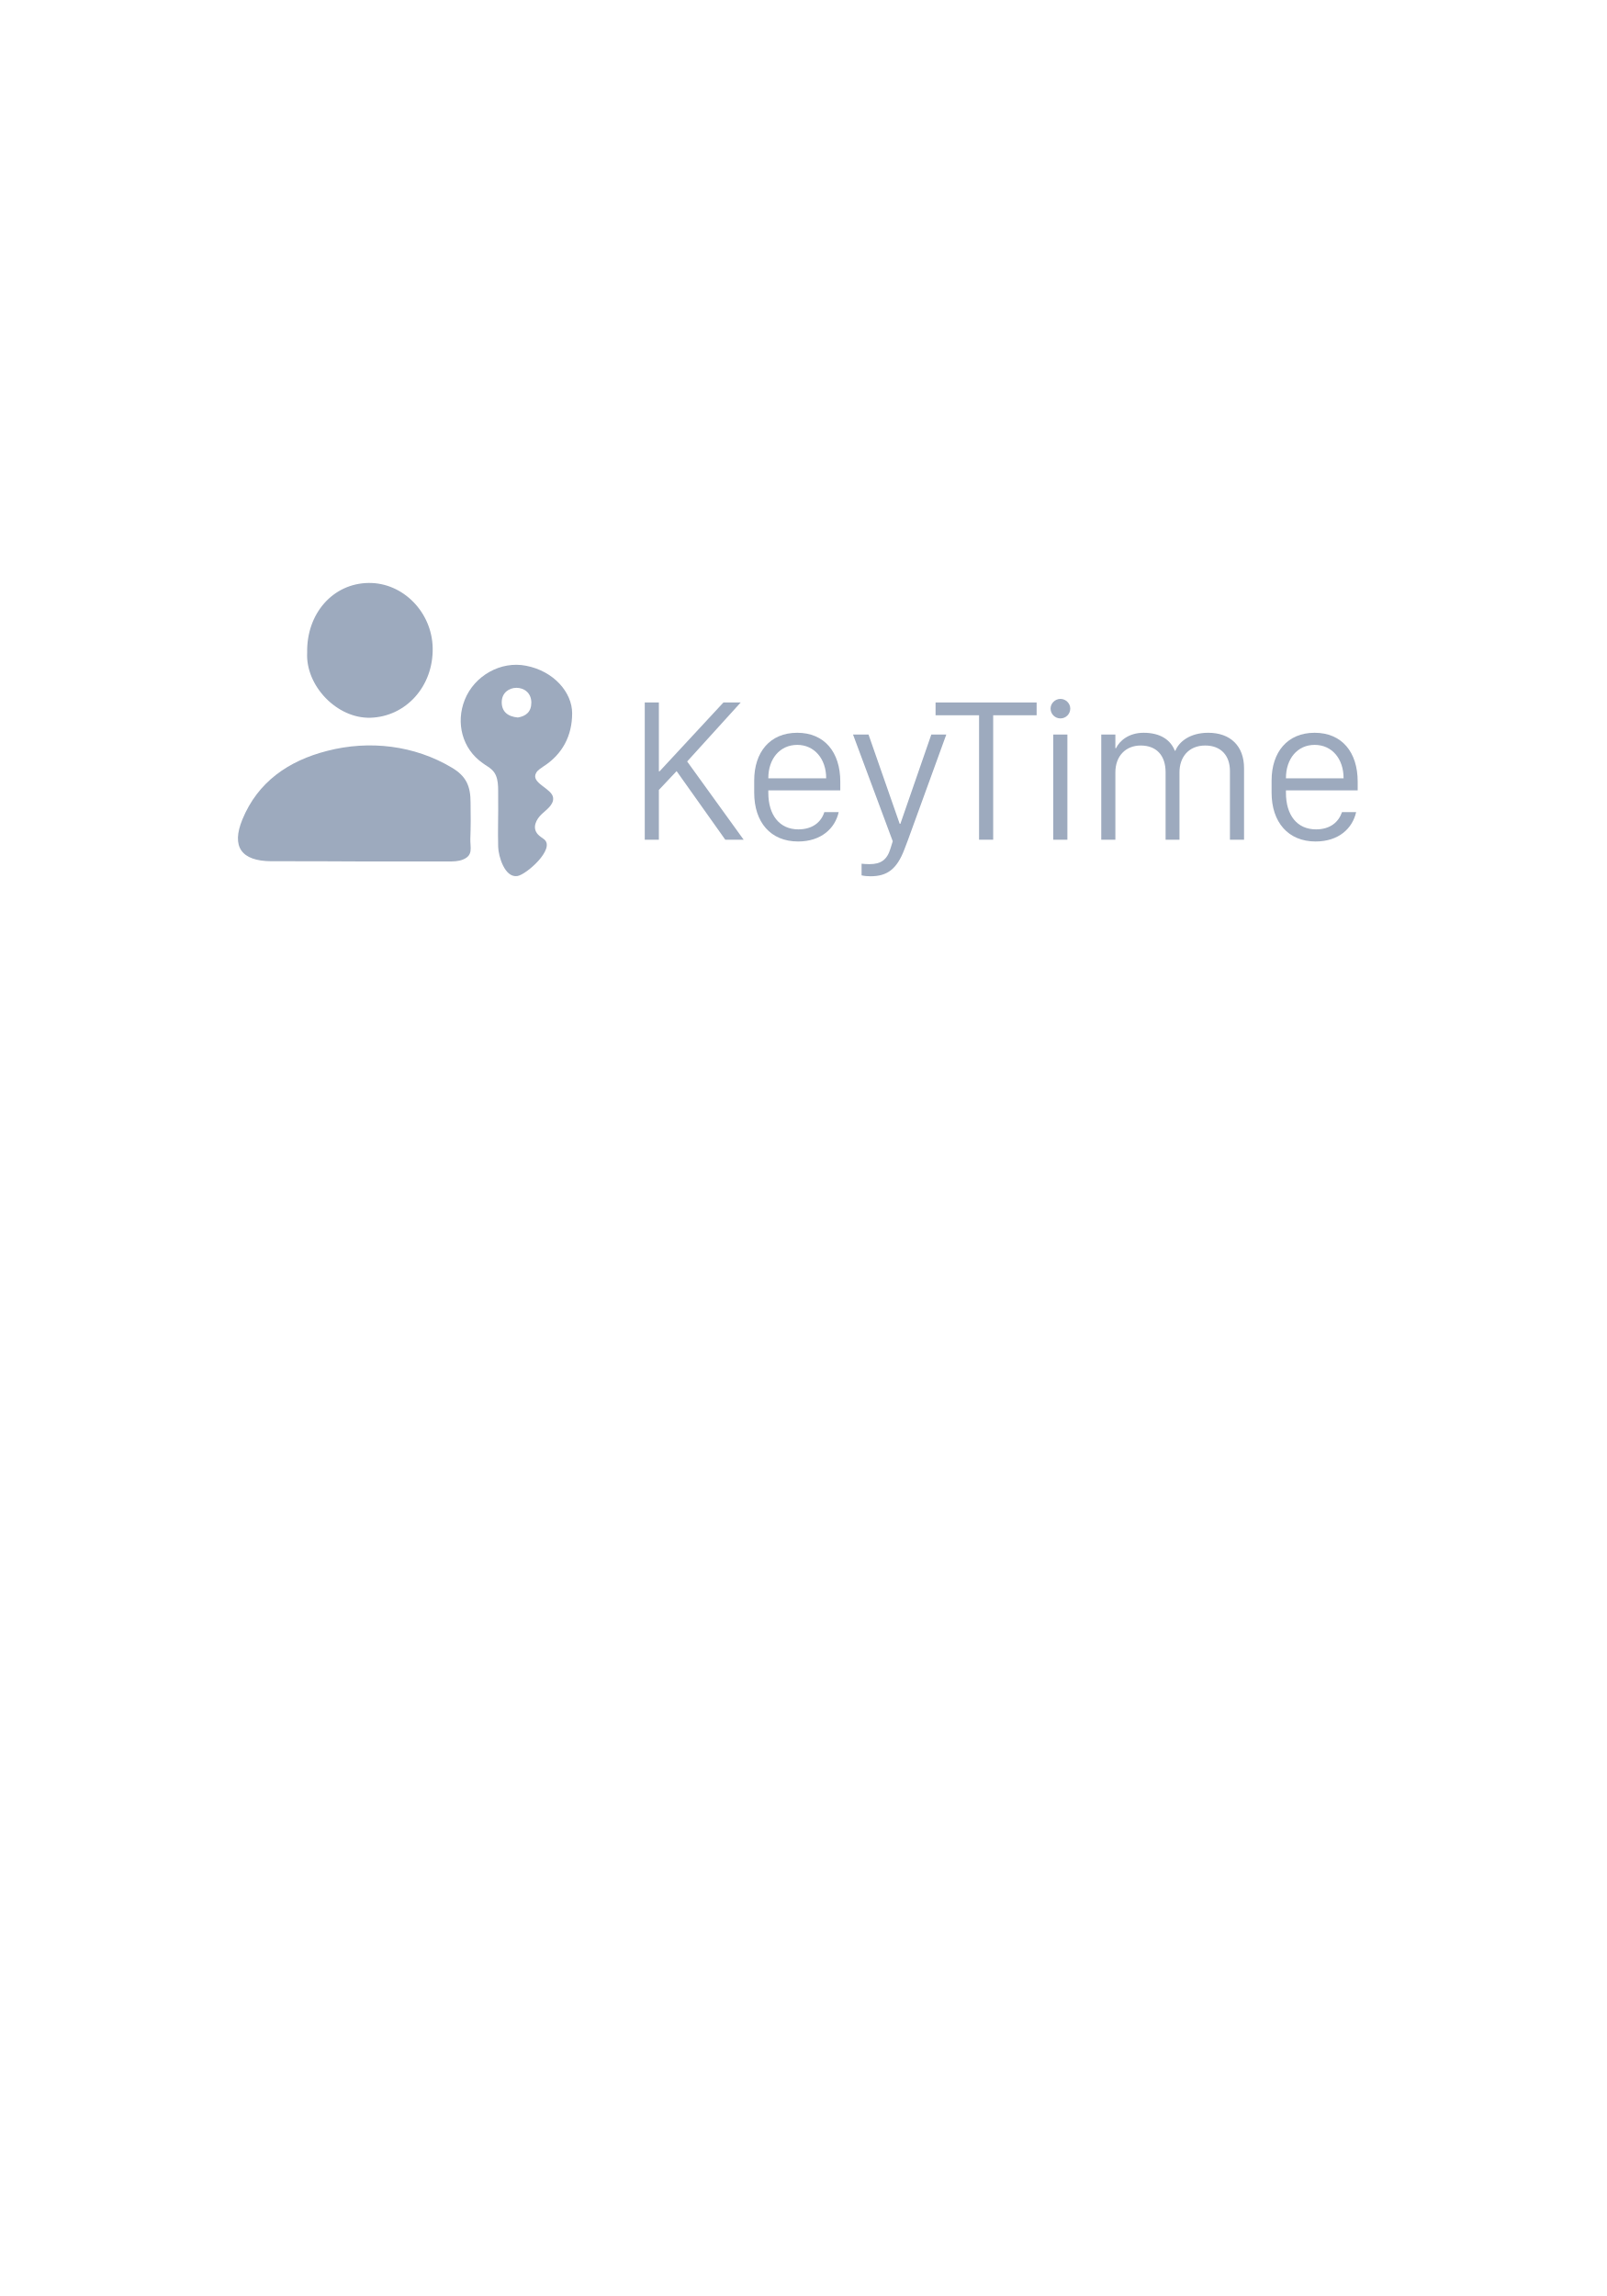
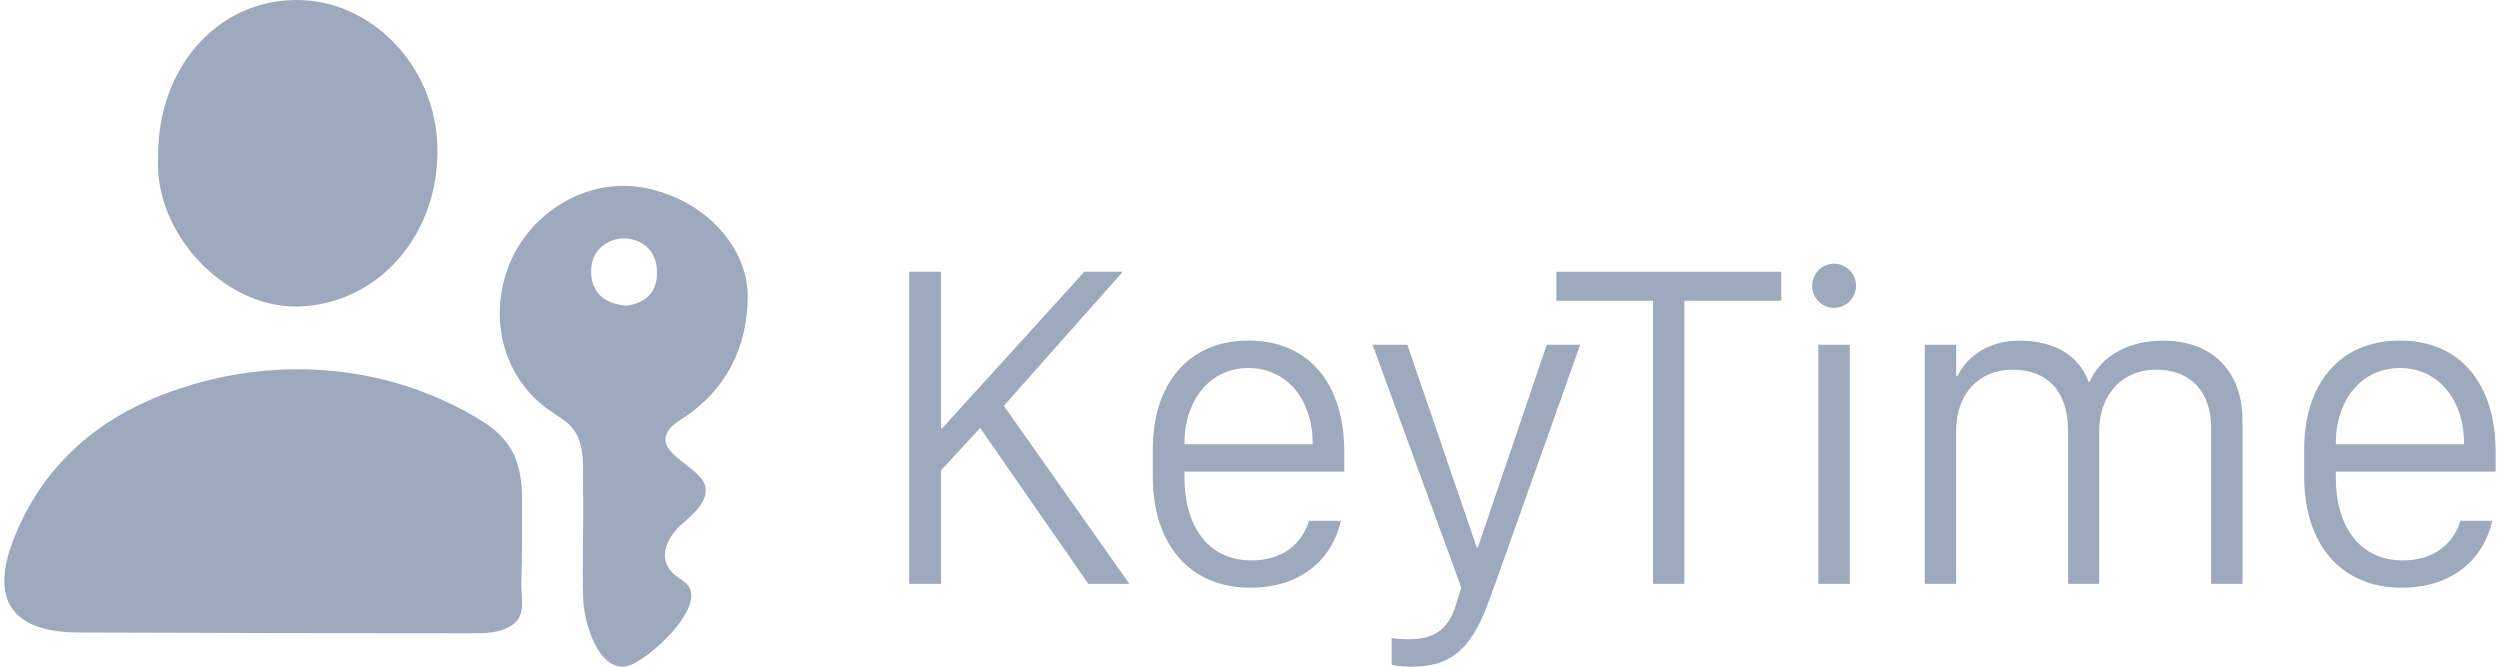
- <svg xmlns="http://www.w3.org/2000/svg" width="28px" height="40px" viewBox="0 0 28 39" version="1.1">
+ <svg xmlns="http://www.w3.org/2000/svg" width="150px" height="40px" viewBox="0 0 150 40" version="1.1">
  <g id="surface1">
-     <path style=" stroke:none;fill-rule:nonzero;fill:rgb(61.569%,66.667%,74.51%);fill-opacity:1;" d="M 6.312 14.508 C 5.781 14.504 5.254 14.504 4.723 14.504 C 4.207 14.5 4.027 14.254 4.223 13.777 C 4.492 13.121 5.027 12.754 5.699 12.582 C 6.434 12.391 7.223 12.484 7.875 12.875 C 8.125 13.023 8.199 13.199 8.199 13.48 C 8.203 13.691 8.203 13.902 8.195 14.113 C 8.191 14.266 8.25 14.398 8.07 14.473 C 7.988 14.508 7.898 14.508 7.809 14.508 C 7.309 14.508 6.812 14.508 6.312 14.508 Z M 6.312 14.508 " />
-     <path style=" stroke:none;fill-rule:nonzero;fill:rgb(61.569%,66.667%,74.51%);fill-opacity:1;" d="M 5.352 10.867 C 5.34 10.188 5.801 9.664 6.422 9.656 C 7.02 9.648 7.527 10.164 7.539 10.789 C 7.551 11.461 7.07 11.984 6.457 12.004 C 5.871 12.023 5.32 11.445 5.352 10.867 Z M 5.352 10.867 " />
-     <path style=" stroke:none;fill-rule:nonzero;fill:rgb(61.569%,66.667%,74.51%);fill-opacity:1;" d="M 9.465 12.855 C 9.801 12.641 9.969 12.316 9.969 11.926 C 9.969 11.566 9.652 11.191 9.164 11.098 C 8.727 11.012 8.266 11.27 8.098 11.691 C 7.938 12.09 8.051 12.547 8.414 12.797 C 8.465 12.836 8.52 12.863 8.566 12.906 C 8.703 13.027 8.676 13.238 8.68 13.402 C 8.684 13.684 8.672 13.969 8.68 14.254 C 8.684 14.414 8.793 14.797 9.016 14.762 C 9.176 14.734 9.676 14.289 9.484 14.125 C 9.445 14.094 9.402 14.07 9.371 14.035 C 9.266 13.918 9.344 13.773 9.438 13.684 C 9.516 13.609 9.652 13.52 9.637 13.398 C 9.621 13.234 9.234 13.141 9.344 12.961 C 9.371 12.914 9.422 12.887 9.465 12.855 Z M 9.023 12 C 8.844 11.984 8.742 11.895 8.742 11.734 C 8.742 11.402 9.254 11.395 9.258 11.738 C 9.258 11.902 9.164 11.977 9.023 12 Z M 9.023 12 " />
-     <path style=" stroke:none;fill-rule:nonzero;fill:rgb(61.569%,66.667%,74.51%);fill-opacity:1;" d="M 11.973 12.766 L 12.957 14.129 L 12.637 14.129 L 11.789 12.934 L 11.48 13.262 L 11.48 14.129 L 11.234 14.129 L 11.234 11.738 L 11.48 11.738 L 11.48 12.938 L 11.492 12.938 L 12.605 11.738 L 12.906 11.738 Z M 11.973 12.766 " />
-     <path style=" stroke:none;fill-rule:nonzero;fill:rgb(61.569%,66.667%,74.51%);fill-opacity:1;" d="M 13.141 13.309 L 13.141 13.098 C 13.141 12.605 13.414 12.266 13.891 12.266 C 14.363 12.266 14.641 12.602 14.641 13.117 L 14.641 13.27 L 13.387 13.27 L 13.387 13.312 C 13.387 13.699 13.582 13.949 13.91 13.949 C 14.16 13.949 14.309 13.82 14.363 13.648 L 14.613 13.648 C 14.551 13.93 14.309 14.16 13.906 14.16 C 13.426 14.16 13.141 13.824 13.141 13.309 Z M 14.395 13.059 L 14.395 13.055 C 14.395 12.723 14.191 12.477 13.891 12.477 C 13.586 12.477 13.387 12.723 13.387 13.055 L 13.387 13.059 Z M 14.395 13.059 " />
-     <path style=" stroke:none;fill-rule:nonzero;fill:rgb(61.569%,66.667%,74.51%);fill-opacity:1;" d="M 15.816 14.145 L 15.758 14.297 C 15.625 14.648 15.453 14.766 15.168 14.766 C 15.117 14.766 15.062 14.762 15.012 14.75 L 15.012 14.547 C 15.043 14.551 15.102 14.555 15.148 14.555 C 15.352 14.555 15.457 14.477 15.516 14.281 L 15.555 14.156 L 14.863 12.297 L 15.133 12.297 L 15.676 13.852 L 15.688 13.852 L 16.227 12.297 L 16.488 12.297 Z M 15.816 14.145 " />
-     <path style=" stroke:none;fill-rule:nonzero;fill:rgb(61.569%,66.667%,74.51%);fill-opacity:1;" d="M 17.059 14.129 L 17.059 11.961 L 16.301 11.961 L 16.301 11.738 L 18.062 11.738 L 18.062 11.961 L 17.305 11.961 L 17.305 14.129 Z M 17.059 14.129 " />
-     <path style=" stroke:none;fill-rule:nonzero;fill:rgb(61.569%,66.667%,74.51%);fill-opacity:1;" d="M 18.477 11.676 C 18.57 11.676 18.648 11.754 18.648 11.844 C 18.648 11.941 18.57 12.016 18.477 12.016 C 18.383 12.016 18.305 11.941 18.305 11.844 C 18.305 11.754 18.383 11.676 18.477 11.676 Z M 18.352 12.297 L 18.598 12.297 L 18.598 14.129 L 18.352 14.129 Z M 18.352 12.297 " />
-     <path style=" stroke:none;fill-rule:nonzero;fill:rgb(61.569%,66.667%,74.51%);fill-opacity:1;" d="M 19.188 12.297 L 19.434 12.297 L 19.434 12.535 L 19.445 12.535 C 19.504 12.41 19.664 12.266 19.926 12.266 C 20.223 12.266 20.398 12.395 20.469 12.578 L 20.48 12.578 C 20.543 12.422 20.734 12.266 21.051 12.266 C 21.438 12.266 21.676 12.496 21.676 12.883 L 21.676 14.129 L 21.43 14.129 L 21.43 12.93 C 21.43 12.668 21.277 12.488 21 12.488 C 20.707 12.488 20.551 12.695 20.551 12.953 L 20.551 14.129 L 20.309 14.129 L 20.309 12.953 C 20.309 12.656 20.145 12.488 19.875 12.488 C 19.617 12.488 19.434 12.668 19.434 12.957 L 19.434 14.129 L 19.188 14.129 Z M 19.188 12.297 " />
-     <path style=" stroke:none;fill-rule:nonzero;fill:rgb(61.569%,66.667%,74.51%);fill-opacity:1;" d="M 22.156 13.309 L 22.156 13.098 C 22.156 12.605 22.43 12.266 22.906 12.266 C 23.379 12.266 23.656 12.602 23.656 13.117 L 23.656 13.27 L 22.406 13.27 L 22.406 13.312 C 22.406 13.699 22.598 13.949 22.93 13.949 C 23.18 13.949 23.324 13.82 23.383 13.648 L 23.629 13.648 C 23.566 13.93 23.328 14.16 22.922 14.16 C 22.445 14.16 22.156 13.824 22.156 13.309 Z M 23.41 13.059 L 23.41 13.055 C 23.41 12.723 23.211 12.477 22.906 12.477 C 22.602 12.477 22.406 12.723 22.406 13.055 L 22.406 13.059 Z M 23.41 13.059 " />
+     <path style=" stroke:none;fill-rule:nonzero;fill:rgb(61.569%,66.667%,74.51%);fill-opacity:1;" d="M 16.855 37.984 C 12.801 37.977 8.742 37.965 4.688 37.949 C 0.727 37.93 -0.641 36.004 0.844 32.277 C 2.898 27.117 7.023 24.266 12.145 22.906 C 17.793 21.41 23.82 22.137 28.836 25.207 C 30.746 26.375 31.309 27.758 31.324 29.949 C 31.332 31.605 31.332 33.262 31.281 34.918 C 31.246 36.094 31.703 37.137 30.32 37.727 C 29.695 37.992 28.996 37.996 28.316 37.996 C 24.5 37.996 20.68 37.988 16.855 37.984 Z M 16.855 37.984 " />
+     <path style=" stroke:none;fill-rule:nonzero;fill:rgb(61.569%,66.667%,74.51%);fill-opacity:1;" d="M 9.488 9.496 C 9.414 4.156 12.941 0.07 17.688 0 C 22.27 -0.066 26.156 3.961 26.246 8.871 C 26.344 14.121 22.676 18.223 17.961 18.387 C 13.48 18.543 9.258 14.004 9.488 9.496 Z M 9.488 9.496 " />
+     <path style=" stroke:none;fill-rule:nonzero;fill:rgb(61.569%,66.667%,74.51%);fill-opacity:1;" d="M 41.02 25.066 C 43.578 23.379 44.855 20.82 44.863 17.777 C 44.871 14.949 42.445 12.016 38.691 11.273 C 35.355 10.617 31.828 12.637 30.531 15.938 C 29.305 19.055 30.16 22.648 32.949 24.609 C 33.344 24.891 33.773 25.129 34.133 25.453 C 35.172 26.406 34.961 28.047 34.984 29.324 C 35.023 31.543 34.922 33.773 34.992 35.992 C 35.035 37.258 35.855 40.273 37.574 39.977 C 38.781 39.773 42.617 36.266 41.145 34.984 C 40.863 34.742 40.527 34.566 40.277 34.289 C 39.469 33.387 40.066 32.254 40.801 31.551 C 41.41 30.973 42.434 30.25 42.336 29.289 C 42.207 28.02 39.242 27.281 40.074 25.887 C 40.285 25.523 40.664 25.297 41.02 25.066 Z M 37.621 18.34 C 36.238 18.246 35.461 17.523 35.469 16.262 C 35.484 13.684 39.398 13.609 39.422 16.316 C 39.434 17.578 38.707 18.172 37.621 18.34 Z M 37.621 18.34 " />
+     <path style=" stroke:none;fill-rule:nonzero;fill:rgb(61.569%,66.667%,74.51%);fill-opacity:1;" d="M 60.23 24.348 L 67.762 35.031 L 65.301 35.031 L 58.809 25.68 L 56.461 28.223 L 56.461 35.031 L 54.555 35.031 L 54.555 16.305 L 56.461 16.305 L 56.461 25.695 L 56.531 25.695 L 65.062 16.305 L 67.367 16.305 Z M 60.23 24.348 " />
+     <path style=" stroke:none;fill-rule:nonzero;fill:rgb(61.569%,66.667%,74.51%);fill-opacity:1;" d="M 69.168 28.59 L 69.168 26.957 C 69.168 23.082 71.254 20.434 74.914 20.434 C 78.57 20.434 80.656 23.07 80.656 27.105 L 80.656 28.297 L 71.066 28.297 L 71.066 28.641 C 71.066 31.648 72.555 33.625 75.074 33.625 C 76.984 33.625 78.117 32.609 78.543 31.25 L 80.453 31.25 C 79.961 33.473 78.133 35.262 75.023 35.262 C 71.367 35.262 69.168 32.656 69.168 28.59 Z M 78.762 26.656 L 78.762 26.613 C 78.762 24.008 77.234 22.082 74.914 22.082 C 72.594 22.082 71.066 24.004 71.066 26.613 L 71.066 26.656 Z M 78.762 26.656 " />
+     <path style=" stroke:none;fill-rule:nonzero;fill:rgb(61.569%,66.667%,74.51%);fill-opacity:1;" d="M 89.668 35.152 L 89.23 36.336 C 88.191 39.109 86.887 40 84.715 40 C 84.305 40 83.883 39.973 83.5 39.891 L 83.5 38.285 C 83.746 38.324 84.184 38.355 84.539 38.355 C 86.094 38.355 86.93 37.738 87.379 36.211 L 87.676 35.25 L 82.355 20.684 L 84.441 20.684 L 88.605 32.848 L 88.672 32.848 L 92.805 20.684 L 94.812 20.684 Z M 89.668 35.152 " />
+     <path style=" stroke:none;fill-rule:nonzero;fill:rgb(61.569%,66.667%,74.51%);fill-opacity:1;" d="M 99.18 35.031 L 99.18 18.047 L 93.383 18.047 L 93.383 16.305 L 106.875 16.305 L 106.875 18.047 L 101.062 18.047 L 101.062 35.031 Z M 99.18 35.031 " />
+     <path style=" stroke:none;fill-rule:nonzero;fill:rgb(61.569%,66.667%,74.51%);fill-opacity:1;" d="M 110.043 15.82 C 110.766 15.82 111.363 16.414 111.363 17.141 C 111.363 17.871 110.762 18.473 110.043 18.473 C 109.32 18.473 108.73 17.883 108.73 17.141 C 108.734 16.414 109.32 15.82 110.043 15.82 Z M 109.102 20.684 L 110.984 20.684 L 110.984 35.031 L 109.102 35.031 Z M 109.102 20.684 " />
+     <path style=" stroke:none;fill-rule:nonzero;fill:rgb(61.569%,66.667%,74.51%);fill-opacity:1;" d="M 115.488 20.684 L 117.371 20.684 L 117.371 22.551 L 117.465 22.551 C 117.914 21.562 119.145 20.438 121.148 20.438 C 123.441 20.438 124.777 21.453 125.309 22.895 L 125.395 22.895 C 125.883 21.672 127.355 20.438 129.777 20.438 C 132.723 20.438 134.551 22.25 134.551 25.254 L 134.551 35.031 L 132.664 35.031 L 132.664 25.625 C 132.664 23.594 131.504 22.18 129.375 22.18 C 127.246 22.18 125.953 23.785 125.953 25.832 L 125.953 35.031 L 124.082 35.031 L 124.082 25.816 C 124.082 23.48 122.84 22.18 120.75 22.18 C 118.773 22.18 117.367 23.594 117.367 25.859 L 117.367 35.031 L 115.484 35.031 L 115.484 20.684 Z M 115.488 20.684 " />
+     <path style=" stroke:none;fill-rule:nonzero;fill:rgb(61.569%,66.667%,74.51%);fill-opacity:1;" d="M 138.25 28.59 L 138.25 26.957 C 138.25 23.082 140.336 20.434 143.996 20.434 C 147.652 20.434 149.738 23.07 149.738 27.105 L 149.738 28.297 L 140.148 28.297 L 140.148 28.641 C 140.148 31.648 141.637 33.625 144.156 33.625 C 146.066 33.625 147.199 32.609 147.625 31.25 L 149.535 31.25 C 149.043 33.473 147.215 35.262 144.105 35.262 C 140.449 35.262 138.25 32.656 138.25 28.59 Z M 147.844 26.656 L 147.844 26.613 C 147.844 24.008 146.316 22.082 143.996 22.082 C 141.676 22.082 140.148 24.004 140.148 26.613 L 140.148 26.656 Z M 147.844 26.656 " />
  </g>
</svg>
